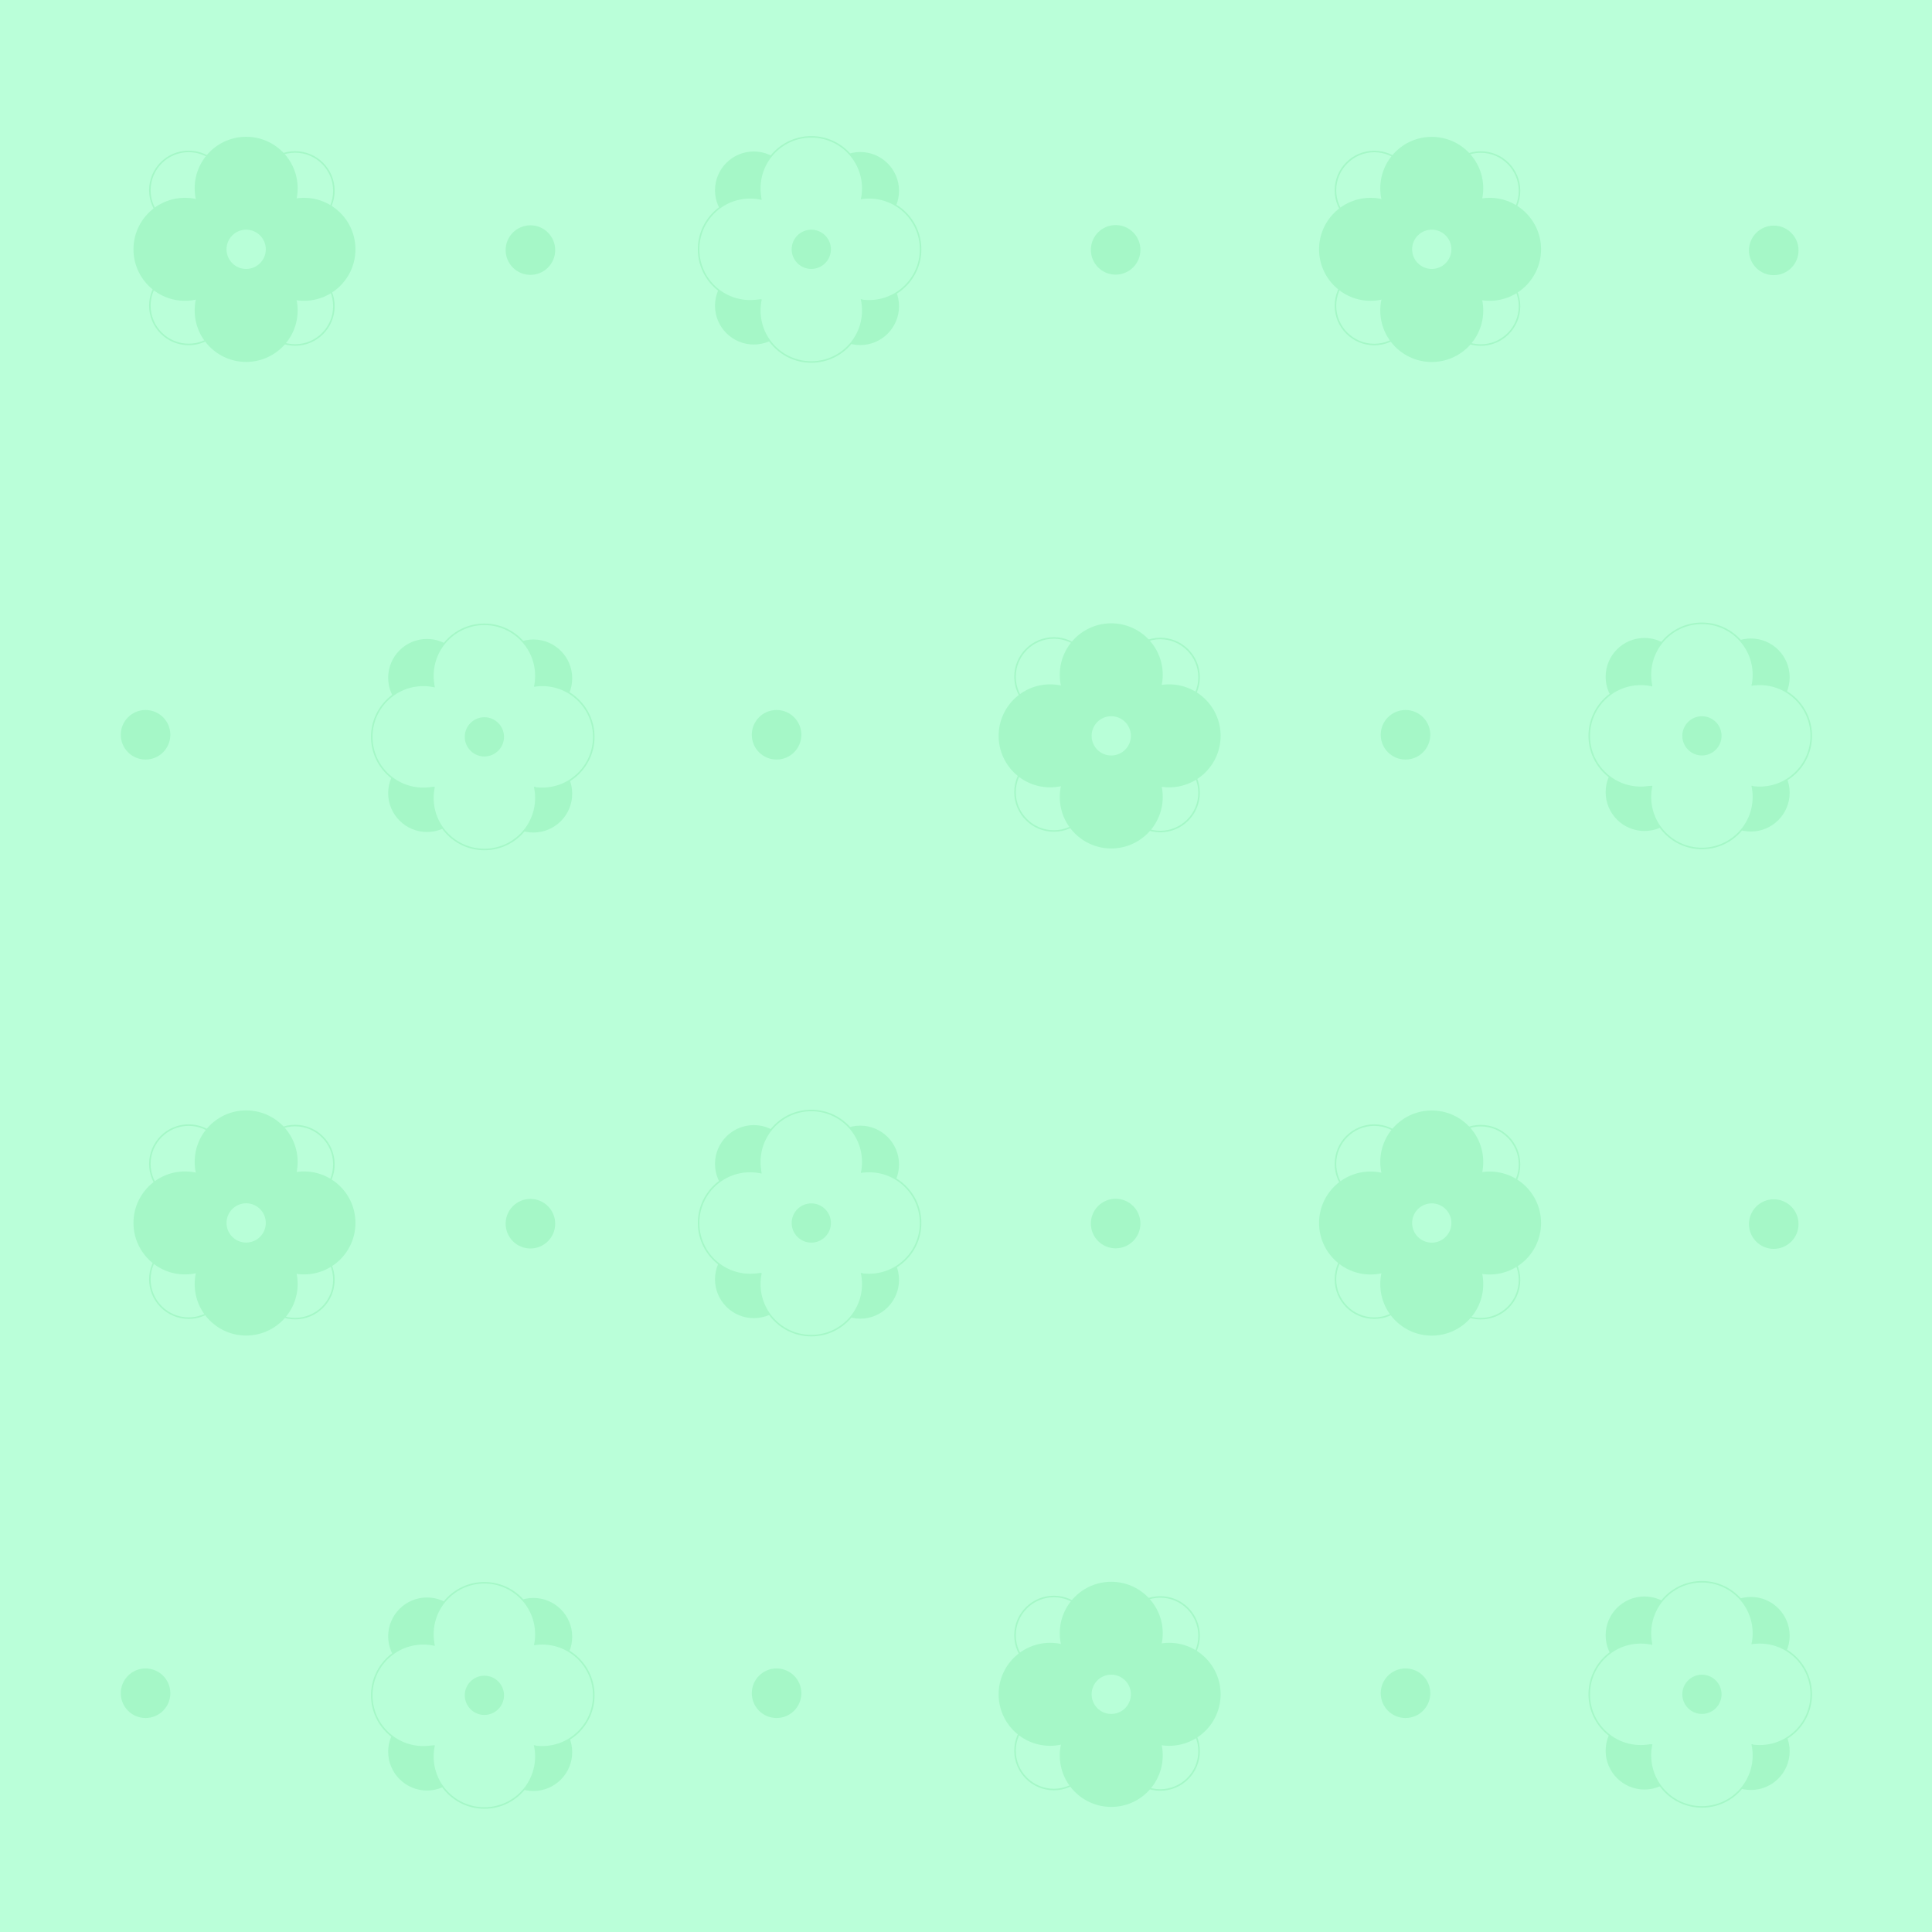
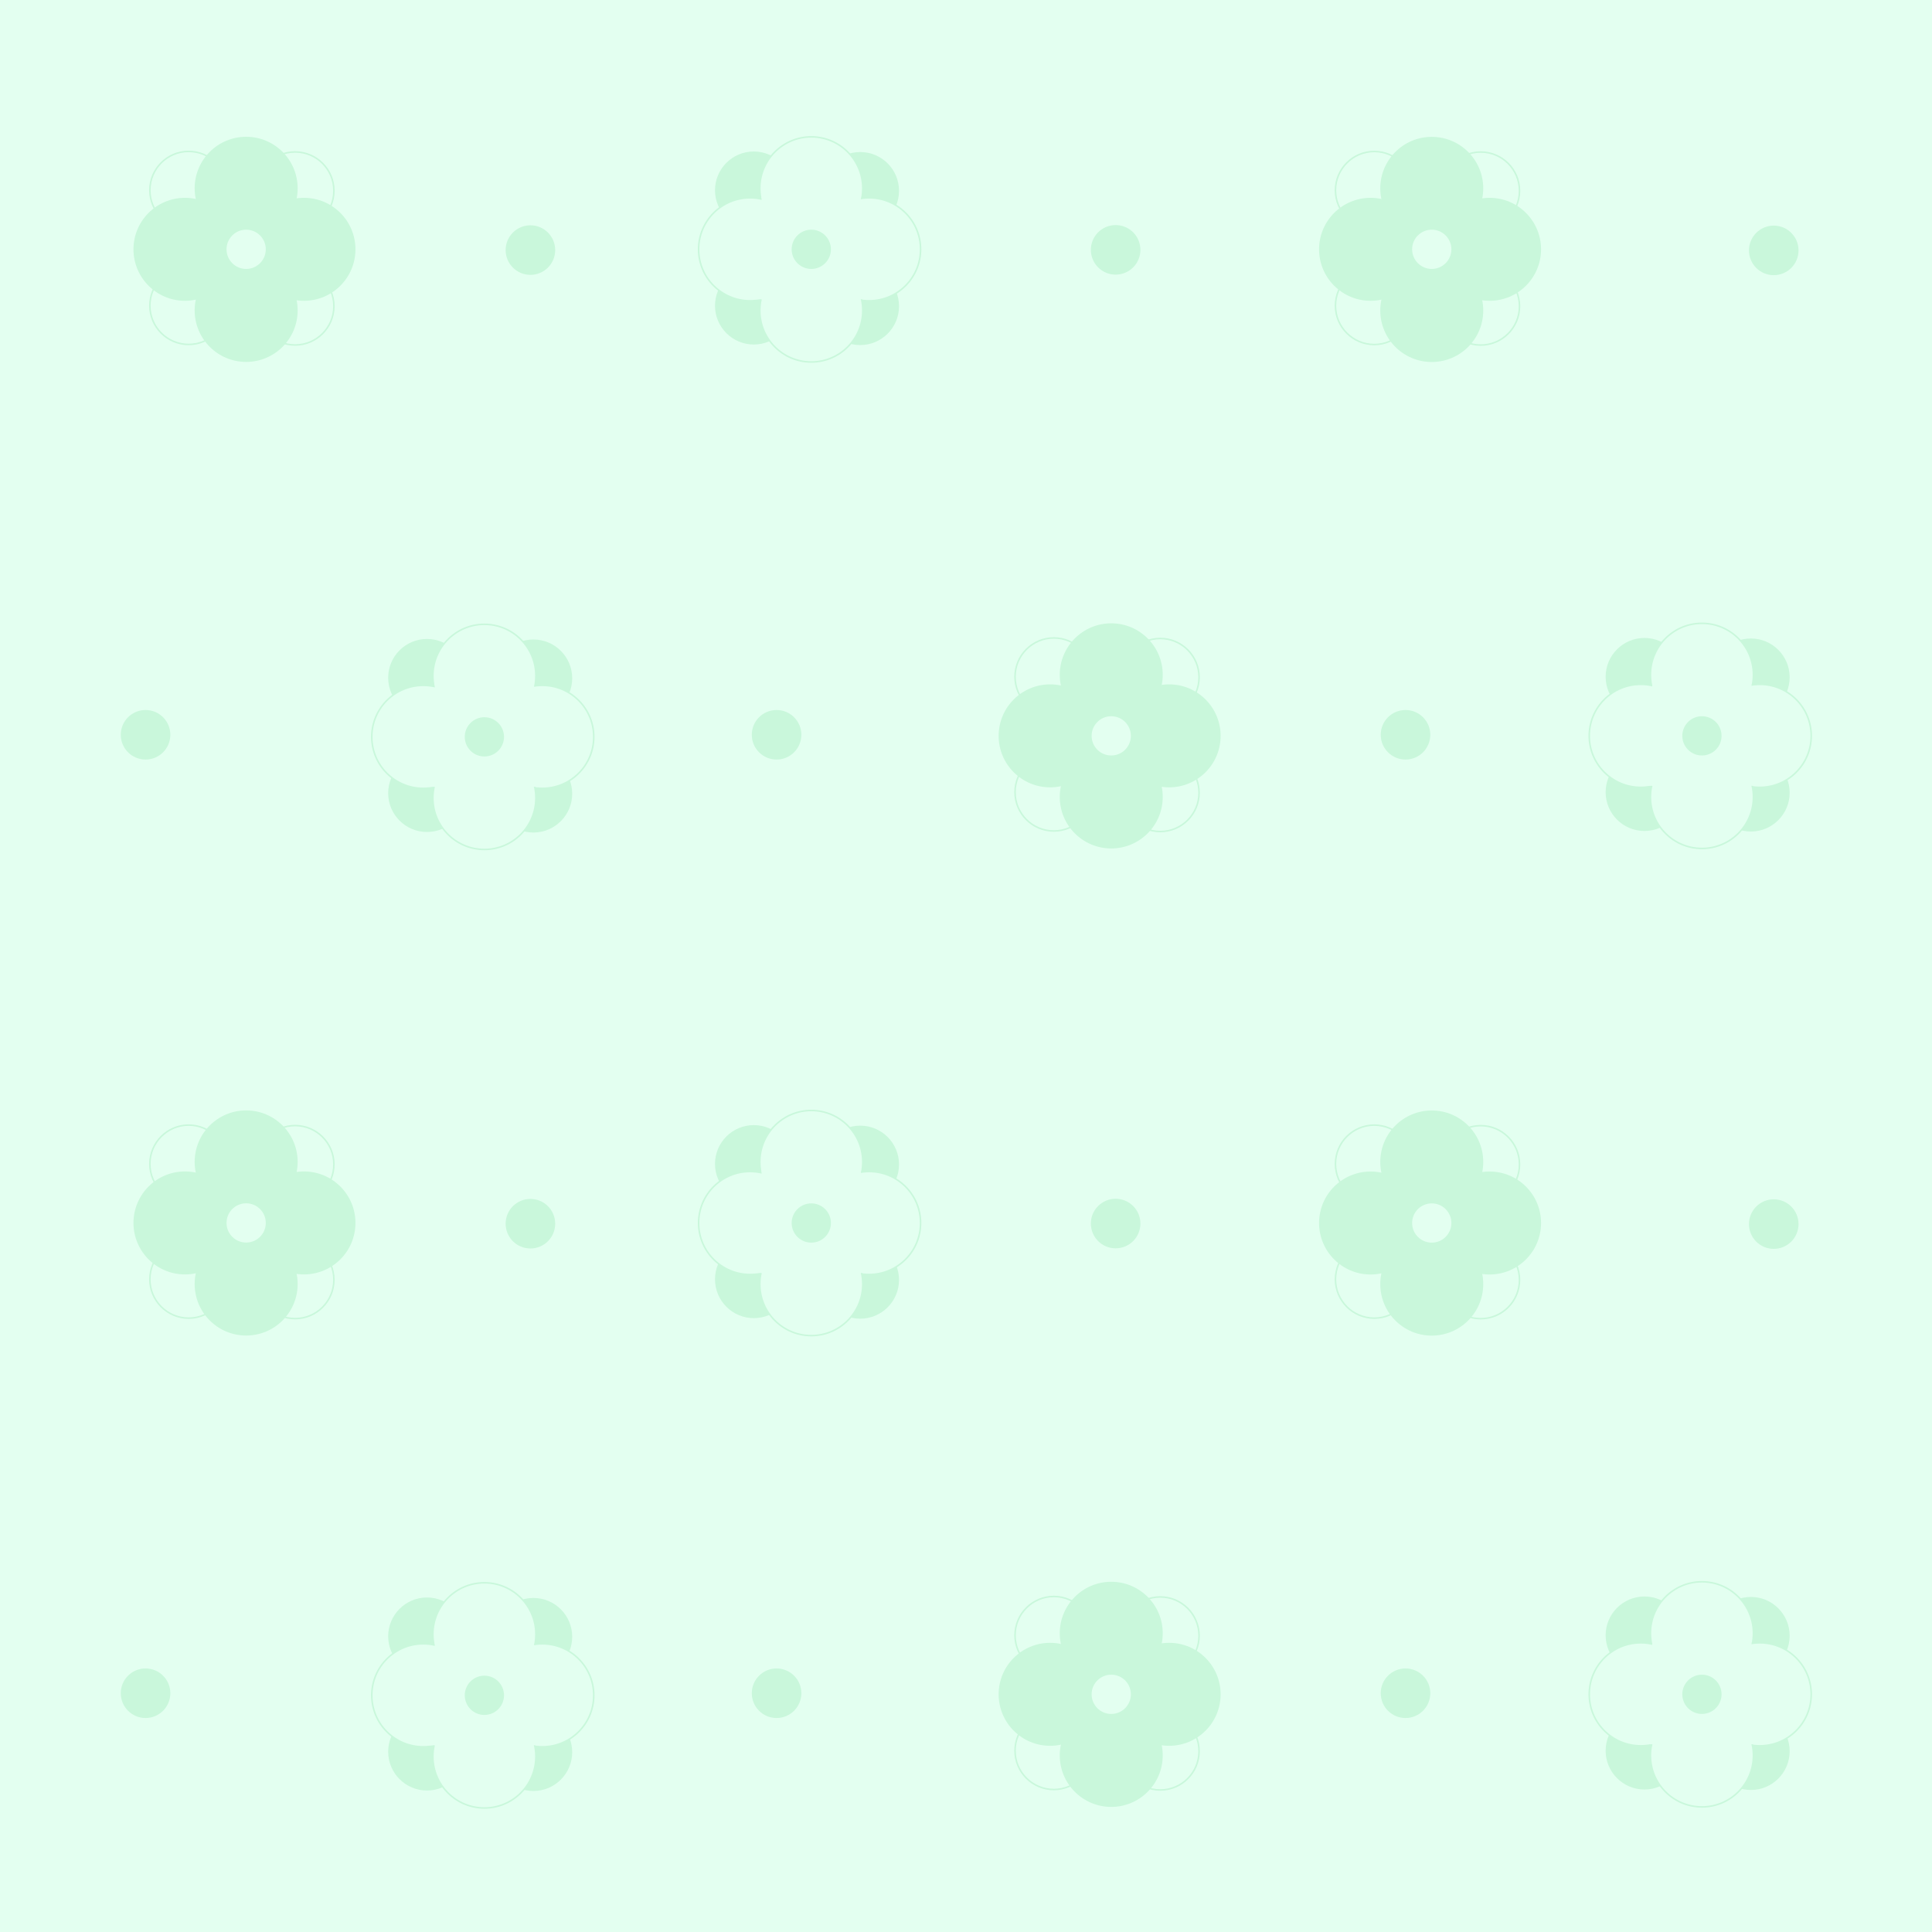
<svg xmlns="http://www.w3.org/2000/svg" width="251" height="251" viewBox="0 0 251 251">
  <defs>
-     <style>.m{opacity:.85;stroke:#b8ffd8;}.m,.n,.o{stroke-miterlimit:10;}.m,.p,.o{fill:#b8ffd8;}.q{fill:#3c6;}.q,.p{stroke-width:0px;}.n{fill:none;}.n,.o{stroke:#3c6;stroke-width:.2px;}</style>
+     <style>.m,.n{stroke-width:0px;}.m,.o,.p{fill:#e3fff0;}.n{fill:#3c6;}.q{fill:none;}.q,.o{stroke:#3c6;stroke-width:.2px;}.q,.o,.p{stroke-miterlimit:10;}.p{opacity:.85;stroke:#e3fff0;}</style>
  </defs>
  <g id="a">
-     <rect class="m" x=".5" y=".5" width="250" height="250" />
+     <rect class="p" x=".5" y=".5" width="250" height="250" />
  </g>
  <g id="b">
-     <path class="n" d="m155.78,212.51c0,2.78-2.26,5.04-5.04,5.04s-5.04-2.26-5.04-5.04,2.26-5.04,5.04-5.04,5.04,2.26,5.04,5.04Zm-5.04,9.96c-2.78,0-5.04,2.26-5.04,5.04s2.26,5.04,5.04,5.04,5.04-2.26,5.04-5.04-2.26-5.04-5.04-5.04Z" />
-     <path class="n" d="m141.95,212.45c0,2.78-2.26,5.04-5.04,5.04s-5.04-2.26-5.04-5.04,2.26-5.04,5.04-5.04,5.04,2.26,5.04,5.04Zm-5.04,9.96c-2.78,0-5.04,2.26-5.04,5.04s2.26,5.04,5.04,5.04,5.04-2.26,5.04-5.04-2.26-5.04-5.04-5.04Z" />
-     <circle class="q" cx="144.37" cy="212.19" r="6.69" />
-     <circle class="q" cx="151.89" cy="220.12" r="6.69" />
-     <circle class="q" cx="136.43" cy="220.12" r="6.69" />
-     <circle class="q" cx="144.37" cy="228.06" r="6.69" />
-     <circle class="p" cx="144.37" cy="220.12" r="2.55" />
+     <path class="q" d="m155.78,212.51c0,2.78-2.26,5.04-5.04,5.04s-5.04-2.26-5.04-5.04,2.26-5.04,5.04-5.04,5.04,2.26,5.04,5.04Zm-5.04,9.96c-2.78,0-5.04,2.26-5.04,5.04s2.26,5.04,5.04,5.04,5.04-2.26,5.04-5.04-2.26-5.04-5.04-5.04Z" />
+     <path class="q" d="m141.95,212.45c0,2.78-2.26,5.04-5.04,5.04s-5.04-2.26-5.04-5.04,2.26-5.04,5.04-5.04,5.04,2.26,5.04,5.04Zm-5.04,9.96c-2.78,0-5.04,2.26-5.04,5.04s2.26,5.04,5.04,5.04,5.04-2.26,5.04-5.04-2.26-5.04-5.04-5.04Z" />
+     <circle class="n" cx="144.37" cy="212.19" r="6.69" />
+     <circle class="n" cx="151.89" cy="220.12" r="6.69" />
+     <circle class="n" cx="136.43" cy="220.12" r="6.69" />
+     <circle class="n" cx="144.37" cy="228.06" r="6.69" />
+     <circle class="m" cx="144.37" cy="220.12" r="2.55" />
    <g id="c">
-       <path class="q" d="m232.51,212.51c0,2.78-2.26,5.04-5.04,5.04s-5.04-2.26-5.04-5.04,2.26-5.04,5.04-5.04,5.04,2.26,5.04,5.04Zm-5.04,9.96c-2.78,0-5.04,2.26-5.04,5.04s2.26,5.04,5.04,5.04,5.04-2.26,5.04-5.04-2.26-5.04-5.04-5.04Z" />
-       <path class="q" d="m218.68,212.45c0,2.78-2.26,5.04-5.04,5.04s-5.04-2.26-5.04-5.04,2.26-5.04,5.04-5.04,5.04,2.26,5.04,5.04Zm-5.04,9.96c-2.78,0-5.04,2.26-5.04,5.04s2.26,5.04,5.04,5.04,5.04-2.26,5.04-5.04-2.26-5.04-5.04-5.04Z" />
+       <path class="n" d="m232.51,212.51c0,2.78-2.26,5.04-5.04,5.04s-5.04-2.26-5.04-5.04,2.26-5.04,5.04-5.04,5.04,2.26,5.04,5.04Zm-5.04,9.96c-2.78,0-5.04,2.26-5.04,5.04s2.26,5.04,5.04,5.04,5.04-2.26,5.04-5.04-2.26-5.04-5.04-5.04Z" />
+       <path class="n" d="m218.68,212.45c0,2.78-2.26,5.04-5.04,5.04s-5.04-2.26-5.04-5.04,2.26-5.04,5.04-5.04,5.04,2.26,5.04,5.04Zm-5.04,9.96c-2.78,0-5.04,2.26-5.04,5.04s2.26,5.04,5.04,5.04,5.04-2.26,5.04-5.04-2.26-5.04-5.04-5.04Z" />
      <circle class="o" cx="221.11" cy="212.19" r="6.69" />
      <circle class="o" cx="228.62" cy="220.12" r="6.69" />
      <circle class="o" cx="213.16" cy="220.12" r="6.69" />
      <circle class="o" cx="221.11" cy="228.06" r="6.69" />
-       <rect class="p" x="214.65" y="212.98" width="12.77" height="13.66" />
-       <rect class="p" x="213.69" y="224.64" width="14.98" height="1.97" />
-       <rect class="p" x="226.52" y="212.98" width="1.04" height="1.55" />
-       <circle class="q" cx="221.11" cy="220.12" r="2.55" />
+       <rect class="m" x="214.65" y="212.98" width="12.77" height="13.66" />
+       <rect class="m" x="213.69" y="224.64" width="14.98" height="1.97" />
+       <rect class="m" x="226.52" y="212.98" width="1.04" height="1.55" />
+       <circle class="n" cx="221.11" cy="220.12" r="2.55" />
    </g>
    <g id="d">
-       <path class="q" d="m74.34,212.64c0,2.78-2.26,5.04-5.04,5.04s-5.04-2.26-5.04-5.04,2.26-5.04,5.04-5.04,5.04,2.26,5.04,5.04Zm-5.04,9.96c-2.78,0-5.04,2.26-5.04,5.04s2.26,5.04,5.04,5.04,5.04-2.26,5.04-5.04-2.26-5.04-5.04-5.04Z" />
-       <path class="q" d="m60.51,212.58c0,2.78-2.26,5.04-5.04,5.04s-5.04-2.26-5.04-5.04,2.26-5.04,5.04-5.04,5.04,2.26,5.04,5.04Zm-5.04,9.96c-2.78,0-5.04,2.26-5.04,5.04s2.26,5.04,5.04,5.04,5.04-2.26,5.04-5.04-2.26-5.04-5.04-5.04Z" />
+       <path class="n" d="m74.34,212.64c0,2.78-2.26,5.04-5.04,5.04s-5.04-2.26-5.04-5.04,2.26-5.04,5.04-5.04,5.04,2.26,5.04,5.04Zm-5.04,9.96c-2.78,0-5.04,2.26-5.04,5.04s2.26,5.04,5.04,5.04,5.04-2.26,5.04-5.04-2.26-5.04-5.04-5.04Z" />
+       <path class="n" d="m60.51,212.58c0,2.78-2.26,5.04-5.04,5.04s-5.04-2.26-5.04-5.04,2.26-5.04,5.04-5.04,5.04,2.26,5.04,5.04Zm-5.04,9.96c-2.78,0-5.04,2.26-5.04,5.04s2.26,5.04,5.04,5.04,5.04-2.26,5.04-5.04-2.26-5.04-5.04-5.04Z" />
      <circle class="o" cx="62.93" cy="212.32" r="6.69" />
      <circle class="o" cx="70.45" cy="220.25" r="6.69" />
      <circle class="o" cx="54.99" cy="220.25" r="6.69" />
      <circle class="o" cx="62.93" cy="228.2" r="6.69" />
-       <rect class="p" x="56.48" y="213.11" width="12.77" height="13.66" />
-       <rect class="p" x="55.52" y="224.77" width="14.98" height="1.97" />
-       <rect class="p" x="68.35" y="213.11" width="1.04" height="1.55" />
-       <circle class="q" cx="62.93" cy="220.25" r="2.55" />
+       <rect class="m" x="56.48" y="213.11" width="12.77" height="13.66" />
+       <rect class="m" x="55.52" y="224.77" width="14.98" height="1.97" />
+       <rect class="m" x="68.35" y="213.11" width="1.04" height="1.55" />
+       <circle class="n" cx="62.93" cy="220.25" r="2.55" />
    </g>
-     <circle class="q" cx="100.89" cy="219.98" r="3.22" />
-     <circle class="q" cx="182.6" cy="219.98" r="3.22" />
-     <circle class="q" cx="18.91" cy="219.98" r="3.22" />
+     <circle class="n" cx="100.89" cy="219.98" r="3.22" />
+     <circle class="n" cx="182.6" cy="219.98" r="3.22" />
+     <circle class="n" cx="18.91" cy="219.98" r="3.22" />
  </g>
  <g id="e">
-     <path class="n" d="m43.38,151.27c0,2.78-2.26,5.04-5.04,5.04s-5.04-2.26-5.04-5.04,2.26-5.04,5.04-5.04,5.04,2.26,5.04,5.04Zm-5.04,9.96c-2.78,0-5.04,2.26-5.04,5.04s2.26,5.04,5.04,5.04,5.04-2.26,5.04-5.04-2.26-5.04-5.04-5.04Z" />
-     <path class="n" d="m29.55,151.21c0,2.78-2.26,5.04-5.04,5.04s-5.04-2.26-5.04-5.04,2.26-5.04,5.04-5.04,5.04,2.26,5.04,5.04Zm-5.04,9.96c-2.78,0-5.04,2.26-5.04,5.04s2.26,5.04,5.04,5.04,5.04-2.26,5.04-5.04-2.26-5.04-5.04-5.04Z" />
-     <circle class="q" cx="31.98" cy="150.95" r="6.69" />
-     <circle class="q" cx="39.49" cy="158.88" r="6.69" />
-     <circle class="q" cx="24.03" cy="158.88" r="6.69" />
-     <circle class="q" cx="31.98" cy="166.82" r="6.69" />
-     <circle class="p" cx="31.98" cy="158.88" r="2.55" />
-     <path class="n" d="m197.41,151.28c0,2.78-2.26,5.04-5.04,5.04s-5.04-2.26-5.04-5.04,2.26-5.04,5.04-5.04,5.04,2.26,5.04,5.04Zm-5.04,9.96c-2.78,0-5.04,2.26-5.04,5.04s2.26,5.04,5.04,5.04,5.04-2.26,5.04-5.04-2.26-5.04-5.04-5.04Z" />
-     <path class="n" d="m183.58,151.21c0,2.78-2.26,5.04-5.04,5.04s-5.04-2.26-5.04-5.04,2.26-5.04,5.04-5.04,5.04,2.26,5.04,5.04Zm-5.04,9.96c-2.78,0-5.04,2.26-5.04,5.04s2.26,5.04,5.04,5.04,5.04-2.26,5.04-5.04-2.26-5.04-5.04-5.04Z" />
-     <circle class="q" cx="186.01" cy="150.96" r="6.69" />
-     <circle class="q" cx="193.52" cy="158.89" r="6.69" />
-     <circle class="q" cx="178.06" cy="158.89" r="6.69" />
-     <circle class="q" cx="186.01" cy="166.83" r="6.69" />
-     <circle class="p" cx="186.01" cy="158.89" r="2.55" />
+     <path class="q" d="m43.38,151.27c0,2.78-2.26,5.04-5.04,5.04s-5.04-2.26-5.04-5.04,2.26-5.04,5.04-5.04,5.04,2.26,5.04,5.04Zm-5.04,9.96c-2.78,0-5.04,2.26-5.04,5.04s2.26,5.04,5.04,5.04,5.04-2.26,5.04-5.04-2.26-5.04-5.04-5.04Z" />
+     <path class="q" d="m29.55,151.21c0,2.78-2.26,5.04-5.04,5.04s-5.04-2.26-5.04-5.04,2.26-5.04,5.04-5.04,5.04,2.26,5.04,5.04Zm-5.04,9.96c-2.78,0-5.04,2.26-5.04,5.04s2.26,5.04,5.04,5.04,5.04-2.26,5.04-5.04-2.26-5.04-5.04-5.04Z" />
+     <circle class="n" cx="31.98" cy="150.95" r="6.69" />
+     <circle class="n" cx="39.49" cy="158.88" r="6.69" />
+     <circle class="n" cx="24.03" cy="158.88" r="6.69" />
+     <circle class="n" cx="31.98" cy="166.82" r="6.69" />
+     <circle class="m" cx="31.98" cy="158.88" r="2.55" />
+     <path class="q" d="m197.41,151.28c0,2.78-2.26,5.04-5.04,5.04s-5.04-2.26-5.04-5.04,2.26-5.04,5.04-5.04,5.04,2.26,5.04,5.04Zm-5.04,9.96c-2.78,0-5.04,2.26-5.04,5.04s2.26,5.04,5.04,5.04,5.04-2.26,5.04-5.04-2.26-5.04-5.04-5.04Z" />
+     <path class="q" d="m183.58,151.21c0,2.78-2.26,5.04-5.04,5.04s-5.04-2.26-5.04-5.04,2.26-5.04,5.04-5.04,5.04,2.26,5.04,5.04Zm-5.04,9.96c-2.78,0-5.04,2.26-5.04,5.04s2.26,5.04,5.04,5.04,5.04-2.26,5.04-5.04-2.26-5.04-5.04-5.04Z" />
+     <circle class="n" cx="186.01" cy="150.96" r="6.69" />
+     <circle class="n" cx="193.52" cy="158.89" r="6.69" />
+     <circle class="n" cx="178.06" cy="158.89" r="6.69" />
+     <circle class="n" cx="186.01" cy="166.83" r="6.69" />
+     <circle class="m" cx="186.01" cy="158.89" r="2.55" />
    <g id="f">
-       <path class="q" d="m116.8,151.28c0,2.78-2.26,5.04-5.04,5.04s-5.04-2.26-5.04-5.04,2.26-5.04,5.04-5.04,5.04,2.26,5.04,5.04Zm-5.04,9.96c-2.78,0-5.04,2.26-5.04,5.04s2.26,5.04,5.04,5.04,5.04-2.26,5.04-5.04-2.26-5.04-5.04-5.04Z" />
-       <path class="q" d="m102.97,151.21c0,2.78-2.26,5.04-5.04,5.04s-5.04-2.26-5.04-5.04,2.26-5.04,5.04-5.04,5.04,2.26,5.04,5.04Zm-5.04,9.96c-2.78,0-5.04,2.26-5.04,5.04s2.26,5.04,5.04,5.04,5.04-2.26,5.04-5.04-2.26-5.04-5.04-5.04Z" />
+       <path class="n" d="m116.8,151.28c0,2.78-2.26,5.04-5.04,5.04s-5.04-2.26-5.04-5.04,2.26-5.04,5.04-5.04,5.04,2.26,5.04,5.04Zm-5.04,9.96c-2.78,0-5.04,2.26-5.04,5.04s2.26,5.04,5.04,5.04,5.04-2.26,5.04-5.04-2.26-5.04-5.04-5.04Z" />
+       <path class="n" d="m102.97,151.21c0,2.78-2.26,5.04-5.04,5.04s-5.04-2.26-5.04-5.04,2.26-5.04,5.04-5.04,5.04,2.26,5.04,5.04Zm-5.04,9.96c-2.78,0-5.04,2.26-5.04,5.04s2.26,5.04,5.04,5.04,5.04-2.26,5.04-5.04-2.26-5.04-5.04-5.04Z" />
      <circle class="o" cx="105.4" cy="150.96" r="6.69" />
      <circle class="o" cx="112.91" cy="158.89" r="6.69" />
      <circle class="o" cx="97.45" cy="158.89" r="6.69" />
      <circle class="o" cx="105.4" cy="166.83" r="6.69" />
-       <rect class="p" x="98.94" y="151.75" width="12.77" height="13.66" />
-       <rect class="p" x="97.98" y="163.41" width="14.98" height="1.97" />
-       <rect class="p" x="110.81" y="151.75" width="1.04" height="1.55" />
-       <circle class="q" cx="105.4" cy="158.89" r="2.55" />
+       <rect class="m" x="98.94" y="151.75" width="12.77" height="13.66" />
+       <rect class="m" x="97.98" y="163.41" width="14.98" height="1.97" />
+       <rect class="m" x="110.81" y="151.75" width="1.04" height="1.55" />
+       <circle class="n" cx="105.4" cy="158.89" r="2.55" />
    </g>
-     <circle class="q" cx="68.91" cy="158.98" r="3.22" />
-     <circle class="q" cx="144.94" cy="158.96" r="3.22" />
-     <circle class="q" cx="230.44" cy="159.03" r="3.22" />
+     <circle class="n" cx="68.91" cy="158.98" r="3.22" />
+     <circle class="n" cx="144.94" cy="158.96" r="3.22" />
+     <circle class="n" cx="230.44" cy="159.03" r="3.22" />
  </g>
  <g id="g">
-     <path class="n" d="m155.78,87.99c0,2.78-2.26,5.04-5.04,5.04s-5.04-2.26-5.04-5.04,2.26-5.04,5.04-5.04,5.04,2.26,5.04,5.04Zm-5.04,9.96c-2.78,0-5.04,2.26-5.04,5.04s2.26,5.04,5.04,5.04,5.04-2.26,5.04-5.04-2.26-5.04-5.04-5.04Z" />
-     <path class="n" d="m141.95,87.92c0,2.78-2.26,5.04-5.04,5.04s-5.04-2.26-5.04-5.04,2.26-5.04,5.04-5.04,5.04,2.26,5.04,5.04Zm-5.04,9.96c-2.78,0-5.04,2.26-5.04,5.04s2.26,5.04,5.04,5.04,5.04-2.26,5.04-5.04-2.26-5.04-5.04-5.04Z" />
-     <circle class="q" cx="144.37" cy="87.67" r="6.69" />
-     <circle class="q" cx="151.89" cy="95.6" r="6.69" />
-     <circle class="q" cx="136.43" cy="95.6" r="6.69" />
-     <circle class="q" cx="144.37" cy="103.54" r="6.69" />
-     <circle class="p" cx="144.37" cy="95.6" r="2.55" />
+     <path class="q" d="m155.78,87.99c0,2.78-2.26,5.04-5.04,5.04s-5.04-2.26-5.04-5.04,2.26-5.04,5.04-5.04,5.04,2.26,5.04,5.04Zm-5.04,9.96c-2.78,0-5.04,2.26-5.04,5.04s2.26,5.04,5.04,5.04,5.04-2.26,5.04-5.04-2.26-5.04-5.04-5.04Z" />
+     <path class="q" d="m141.95,87.92c0,2.78-2.26,5.04-5.04,5.04s-5.04-2.26-5.04-5.04,2.26-5.04,5.04-5.04,5.04,2.26,5.04,5.04Zm-5.04,9.96c-2.78,0-5.04,2.26-5.04,5.04s2.26,5.04,5.04,5.04,5.04-2.26,5.04-5.04-2.26-5.04-5.04-5.04Z" />
+     <circle class="n" cx="144.37" cy="87.67" r="6.69" />
+     <circle class="n" cx="151.89" cy="95.6" r="6.69" />
+     <circle class="n" cx="136.43" cy="95.6" r="6.69" />
+     <circle class="n" cx="144.37" cy="103.54" r="6.69" />
+     <circle class="m" cx="144.37" cy="95.6" r="2.55" />
    <g id="h">
-       <path class="q" d="m74.34,88.12c0,2.78-2.26,5.04-5.04,5.04s-5.04-2.26-5.04-5.04,2.26-5.04,5.04-5.04,5.04,2.26,5.04,5.04Zm-5.04,9.96c-2.78,0-5.04,2.26-5.04,5.04s2.26,5.04,5.04,5.04,5.04-2.26,5.04-5.04-2.26-5.04-5.04-5.04Z" />
-       <path class="q" d="m60.51,88.05c0,2.78-2.26,5.04-5.04,5.04s-5.04-2.26-5.04-5.04,2.26-5.04,5.04-5.04,5.04,2.26,5.04,5.04Zm-5.04,9.96c-2.78,0-5.04,2.26-5.04,5.04s2.26,5.04,5.04,5.04,5.04-2.26,5.04-5.04-2.26-5.04-5.04-5.04Z" />
+       <path class="n" d="m74.34,88.12c0,2.78-2.26,5.04-5.04,5.04s-5.04-2.26-5.04-5.04,2.26-5.04,5.04-5.04,5.04,2.26,5.04,5.04Zm-5.04,9.96c-2.78,0-5.04,2.26-5.04,5.04s2.26,5.04,5.04,5.04,5.04-2.26,5.04-5.04-2.26-5.04-5.04-5.04Z" />
+       <path class="n" d="m60.51,88.05c0,2.78-2.26,5.04-5.04,5.04s-5.04-2.26-5.04-5.04,2.26-5.04,5.04-5.04,5.04,2.26,5.04,5.04Zm-5.04,9.96c-2.78,0-5.04,2.26-5.04,5.04s2.26,5.04,5.04,5.04,5.04-2.26,5.04-5.04-2.26-5.04-5.04-5.04Z" />
      <circle class="o" cx="62.93" cy="87.8" r="6.69" />
      <circle class="o" cx="70.45" cy="95.73" r="6.69" />
      <circle class="o" cx="54.99" cy="95.73" r="6.69" />
      <circle class="o" cx="62.93" cy="103.67" r="6.69" />
-       <rect class="p" x="56.48" y="88.59" width="12.77" height="13.66" />
-       <rect class="p" x="55.52" y="100.25" width="14.98" height="1.97" />
-       <rect class="p" x="68.35" y="88.59" width="1.04" height="1.55" />
-       <circle class="q" cx="62.93" cy="95.73" r="2.55" />
+       <rect class="m" x="56.48" y="88.59" width="12.77" height="13.66" />
+       <rect class="m" x="55.52" y="100.25" width="14.98" height="1.97" />
+       <rect class="m" x="68.35" y="88.59" width="1.04" height="1.55" />
+       <circle class="n" cx="62.93" cy="95.73" r="2.55" />
    </g>
    <g id="i">
-       <path class="q" d="m232.51,87.99c0,2.78-2.26,5.04-5.04,5.04s-5.04-2.26-5.04-5.04,2.26-5.04,5.04-5.04,5.04,2.26,5.04,5.04Zm-5.04,9.96c-2.78,0-5.04,2.26-5.04,5.04s2.26,5.04,5.04,5.04,5.04-2.26,5.04-5.04-2.26-5.04-5.04-5.04Z" />
-       <path class="q" d="m218.68,87.92c0,2.78-2.26,5.04-5.04,5.04s-5.04-2.26-5.04-5.04,2.26-5.04,5.04-5.04,5.04,2.26,5.04,5.04Zm-5.04,9.96c-2.78,0-5.04,2.26-5.04,5.04s2.26,5.04,5.04,5.04,5.04-2.26,5.04-5.04-2.26-5.04-5.04-5.04Z" />
+       <path class="n" d="m232.51,87.99c0,2.78-2.26,5.04-5.04,5.04s-5.04-2.26-5.04-5.04,2.26-5.04,5.04-5.04,5.04,2.26,5.04,5.04Zm-5.04,9.96c-2.78,0-5.04,2.26-5.04,5.04s2.26,5.04,5.04,5.04,5.04-2.26,5.04-5.04-2.26-5.04-5.04-5.04Z" />
+       <path class="n" d="m218.68,87.92c0,2.78-2.26,5.04-5.04,5.04s-5.04-2.26-5.04-5.04,2.26-5.04,5.04-5.04,5.04,2.26,5.04,5.04Zm-5.04,9.96c-2.78,0-5.04,2.26-5.04,5.04s2.26,5.04,5.04,5.04,5.04-2.26,5.04-5.04-2.26-5.04-5.04-5.04Z" />
      <circle class="o" cx="221.11" cy="87.67" r="6.69" />
      <circle class="o" cx="228.62" cy="95.6" r="6.69" />
      <circle class="o" cx="213.16" cy="95.6" r="6.69" />
      <circle class="o" cx="221.11" cy="103.54" r="6.69" />
-       <rect class="p" x="214.65" y="88.46" width="12.77" height="13.66" />
-       <rect class="p" x="213.69" y="100.12" width="14.98" height="1.97" />
-       <rect class="p" x="226.52" y="88.46" width="1.04" height="1.55" />
-       <circle class="q" cx="221.11" cy="95.6" r="2.55" />
+       <rect class="m" x="214.65" y="88.46" width="12.77" height="13.66" />
+       <rect class="m" x="213.69" y="100.12" width="14.98" height="1.97" />
+       <rect class="m" x="226.52" y="88.46" width="1.04" height="1.55" />
+       <circle class="n" cx="221.11" cy="95.6" r="2.55" />
    </g>
-     <circle class="q" cx="100.89" cy="95.46" r="3.22" />
-     <circle class="q" cx="182.6" cy="95.46" r="3.22" />
-     <circle class="q" cx="18.91" cy="95.46" r="3.22" />
+     <circle class="n" cx="100.89" cy="95.46" r="3.22" />
+     <circle class="n" cx="182.6" cy="95.46" r="3.22" />
+     <circle class="n" cx="18.91" cy="95.46" r="3.22" />
  </g>
  <g id="j">
-     <path class="n" d="m43.38,24.78c0,2.78-2.26,5.04-5.04,5.04s-5.04-2.26-5.04-5.04,2.26-5.04,5.04-5.04,5.04,2.26,5.04,5.04Zm-5.04,9.96c-2.78,0-5.04,2.26-5.04,5.04s2.26,5.04,5.04,5.04,5.04-2.26,5.04-5.04-2.26-5.04-5.04-5.04Z" />
-     <path class="n" d="m29.55,24.71c0,2.78-2.26,5.04-5.04,5.04s-5.04-2.26-5.04-5.04,2.26-5.04,5.04-5.04,5.04,2.26,5.04,5.04Zm-5.04,9.96c-2.78,0-5.04,2.26-5.04,5.04s2.26,5.04,5.04,5.04,5.04-2.26,5.04-5.04-2.26-5.04-5.04-5.04Z" />
-     <circle class="q" cx="31.98" cy="24.46" r="6.69" />
-     <circle class="q" cx="39.49" cy="32.39" r="6.69" />
-     <circle class="q" cx="24.03" cy="32.39" r="6.69" />
-     <circle class="q" cx="31.98" cy="40.33" r="6.69" />
-     <circle class="p" cx="31.98" cy="32.39" r="2.55" />
-     <path class="n" d="m197.41,24.79c0,2.78-2.26,5.04-5.04,5.04s-5.04-2.26-5.04-5.04,2.26-5.04,5.04-5.04,5.04,2.26,5.04,5.04Zm-5.04,9.96c-2.78,0-5.04,2.26-5.04,5.04s2.26,5.04,5.04,5.04,5.04-2.26,5.04-5.04-2.26-5.04-5.04-5.04Z" />
-     <path class="n" d="m183.58,24.72c0,2.78-2.26,5.04-5.04,5.04s-5.04-2.26-5.04-5.04,2.26-5.04,5.04-5.04,5.04,2.26,5.04,5.04Zm-5.04,9.96c-2.78,0-5.04,2.26-5.04,5.04s2.26,5.04,5.04,5.04,5.04-2.26,5.04-5.04-2.26-5.04-5.04-5.04Z" />
-     <circle class="q" cx="186.01" cy="24.47" r="6.69" />
-     <circle class="q" cx="193.52" cy="32.39" r="6.69" />
-     <circle class="q" cx="178.06" cy="32.39" r="6.69" />
-     <circle class="q" cx="186.01" cy="40.34" r="6.69" />
-     <circle class="p" cx="186.01" cy="32.39" r="2.55" />
+     <path class="q" d="m43.38,24.78c0,2.78-2.26,5.04-5.04,5.04s-5.04-2.26-5.04-5.04,2.26-5.04,5.04-5.04,5.04,2.26,5.04,5.04Zm-5.04,9.96c-2.78,0-5.04,2.26-5.04,5.04s2.26,5.04,5.04,5.04,5.04-2.26,5.04-5.04-2.26-5.04-5.04-5.04Z" />
+     <path class="q" d="m29.55,24.71c0,2.78-2.26,5.04-5.04,5.04s-5.04-2.26-5.04-5.04,2.26-5.04,5.04-5.04,5.04,2.26,5.04,5.04Zm-5.04,9.96c-2.78,0-5.04,2.26-5.04,5.04s2.26,5.04,5.04,5.04,5.04-2.26,5.04-5.04-2.26-5.04-5.04-5.04Z" />
+     <circle class="n" cx="31.98" cy="24.46" r="6.69" />
+     <circle class="n" cx="39.49" cy="32.39" r="6.69" />
+     <circle class="n" cx="24.03" cy="32.39" r="6.69" />
+     <circle class="n" cx="31.98" cy="40.33" r="6.69" />
+     <circle class="m" cx="31.98" cy="32.39" r="2.55" />
+     <path class="q" d="m197.41,24.79c0,2.78-2.26,5.04-5.04,5.04s-5.04-2.26-5.04-5.04,2.26-5.04,5.04-5.04,5.04,2.26,5.04,5.04Zm-5.04,9.96c-2.78,0-5.04,2.26-5.04,5.04s2.26,5.04,5.04,5.04,5.04-2.26,5.04-5.04-2.26-5.04-5.04-5.04Z" />
+     <path class="q" d="m183.58,24.72c0,2.78-2.26,5.04-5.04,5.04s-5.04-2.26-5.04-5.04,2.26-5.04,5.04-5.04,5.04,2.26,5.04,5.04Zm-5.04,9.96c-2.78,0-5.04,2.26-5.04,5.04s2.26,5.04,5.04,5.04,5.04-2.26,5.04-5.04-2.26-5.04-5.04-5.04Z" />
+     <circle class="n" cx="186.01" cy="24.47" r="6.69" />
+     <circle class="n" cx="193.52" cy="32.39" r="6.69" />
+     <circle class="n" cx="178.06" cy="32.39" r="6.69" />
+     <circle class="n" cx="186.01" cy="40.34" r="6.69" />
+     <circle class="m" cx="186.01" cy="32.39" r="2.55" />
    <g id="k">
-       <path class="q" d="m116.8,24.79c0,2.78-2.26,5.04-5.04,5.04s-5.04-2.26-5.04-5.04,2.26-5.04,5.04-5.04,5.04,2.26,5.04,5.04Zm-5.04,9.96c-2.78,0-5.04,2.26-5.04,5.04s2.26,5.04,5.04,5.04,5.04-2.26,5.04-5.04-2.26-5.04-5.04-5.04Z" />
-       <path class="q" d="m102.97,24.72c0,2.78-2.26,5.04-5.04,5.04s-5.04-2.26-5.04-5.04,2.26-5.04,5.04-5.04,5.04,2.26,5.04,5.04Zm-5.04,9.96c-2.78,0-5.04,2.26-5.04,5.04s2.26,5.04,5.04,5.04,5.04-2.26,5.04-5.04-2.26-5.04-5.04-5.04Z" />
+       <path class="n" d="m116.8,24.79c0,2.78-2.26,5.04-5.04,5.04s-5.04-2.26-5.04-5.04,2.26-5.04,5.04-5.04,5.04,2.26,5.04,5.04Zm-5.04,9.96c-2.78,0-5.04,2.26-5.04,5.04s2.26,5.04,5.04,5.04,5.04-2.26,5.04-5.04-2.26-5.04-5.04-5.04Z" />
+       <path class="n" d="m102.97,24.72c0,2.78-2.26,5.04-5.04,5.04s-5.04-2.26-5.04-5.04,2.26-5.04,5.04-5.04,5.04,2.26,5.04,5.04Zm-5.04,9.96c-2.78,0-5.04,2.26-5.04,5.04s2.26,5.04,5.04,5.04,5.04-2.26,5.04-5.04-2.26-5.04-5.04-5.04Z" />
      <circle class="o" cx="105.4" cy="24.47" r="6.69" />
      <circle class="o" cx="112.91" cy="32.39" r="6.69" />
      <circle class="o" cx="97.45" cy="32.39" r="6.69" />
      <circle class="o" cx="105.4" cy="40.34" r="6.69" />
-       <rect class="p" x="98.94" y="25.25" width="12.77" height="13.66" />
-       <rect class="p" x="97.98" y="36.91" width="14.98" height="1.97" />
-       <rect class="p" x="110.81" y="25.25" width="1.04" height="1.55" />
-       <circle class="q" cx="105.4" cy="32.39" r="2.55" />
+       <rect class="m" x="98.94" y="25.25" width="12.77" height="13.66" />
+       <rect class="m" x="97.98" y="36.91" width="14.98" height="1.97" />
+       <rect class="m" x="110.81" y="25.25" width="1.04" height="1.55" />
+       <circle class="n" cx="105.4" cy="32.39" r="2.55" />
    </g>
-     <circle class="q" cx="68.91" cy="32.49" r="3.22" />
-     <circle class="q" cx="144.94" cy="32.46" r="3.22" />
-     <circle class="q" cx="230.44" cy="32.53" r="3.22" />
+     <circle class="n" cx="68.91" cy="32.49" r="3.22" />
+     <circle class="n" cx="144.94" cy="32.46" r="3.22" />
+     <circle class="n" cx="230.44" cy="32.53" r="3.22" />
  </g>
  <g id="l">
-     <rect class="m" x=".5" y=".5" width="250" height="250" />
+     <rect class="p" x=".5" y=".5" width="250" height="250" />
  </g>
</svg>
